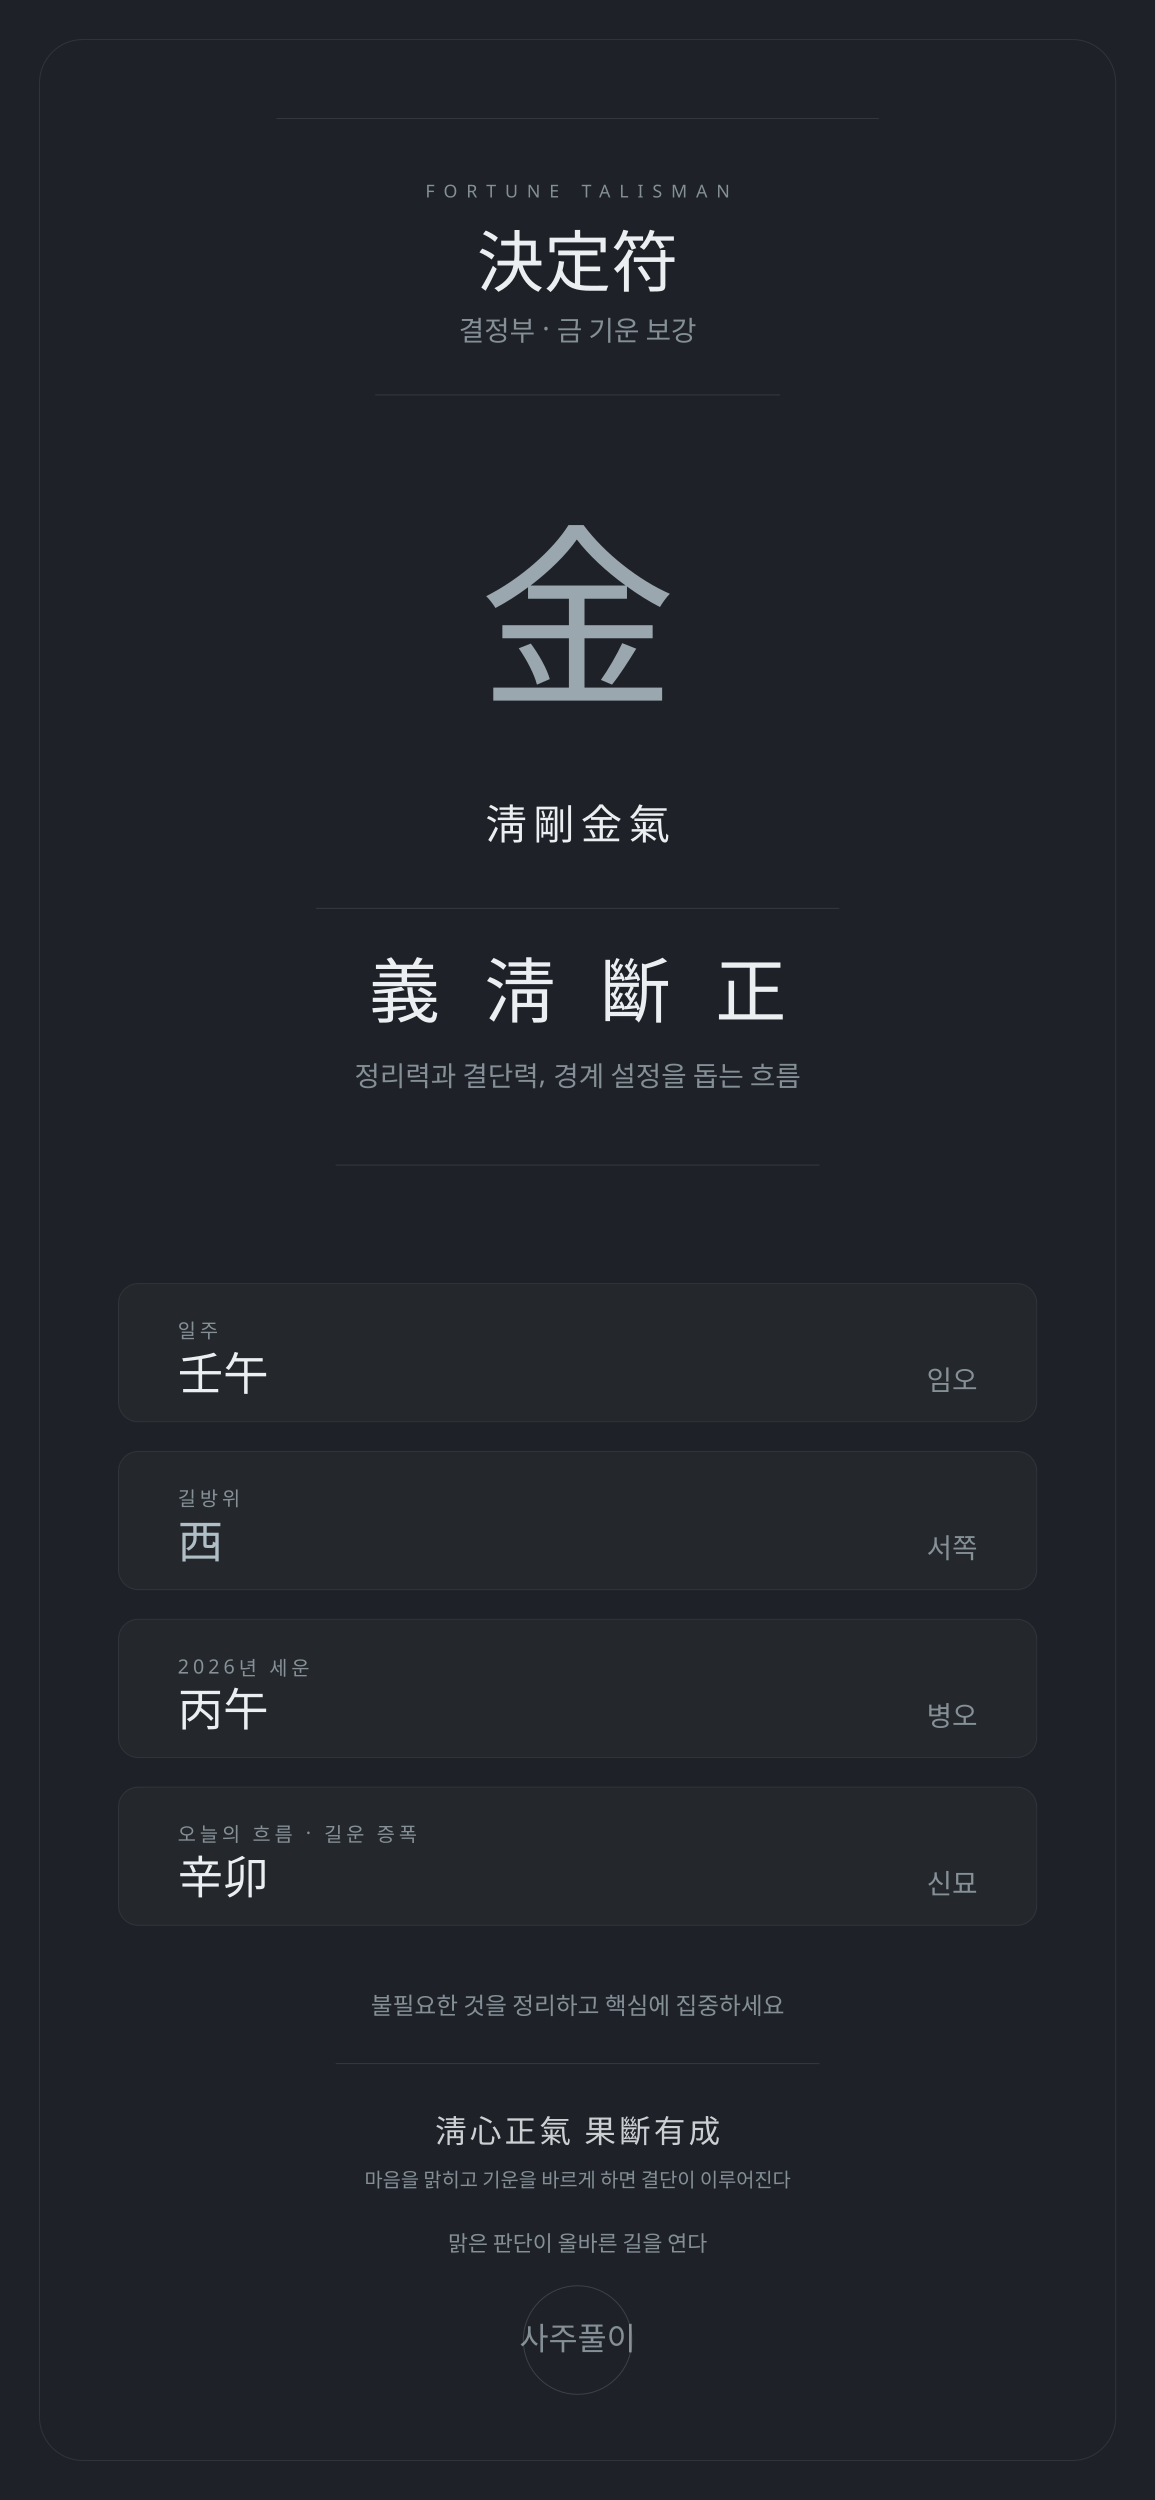
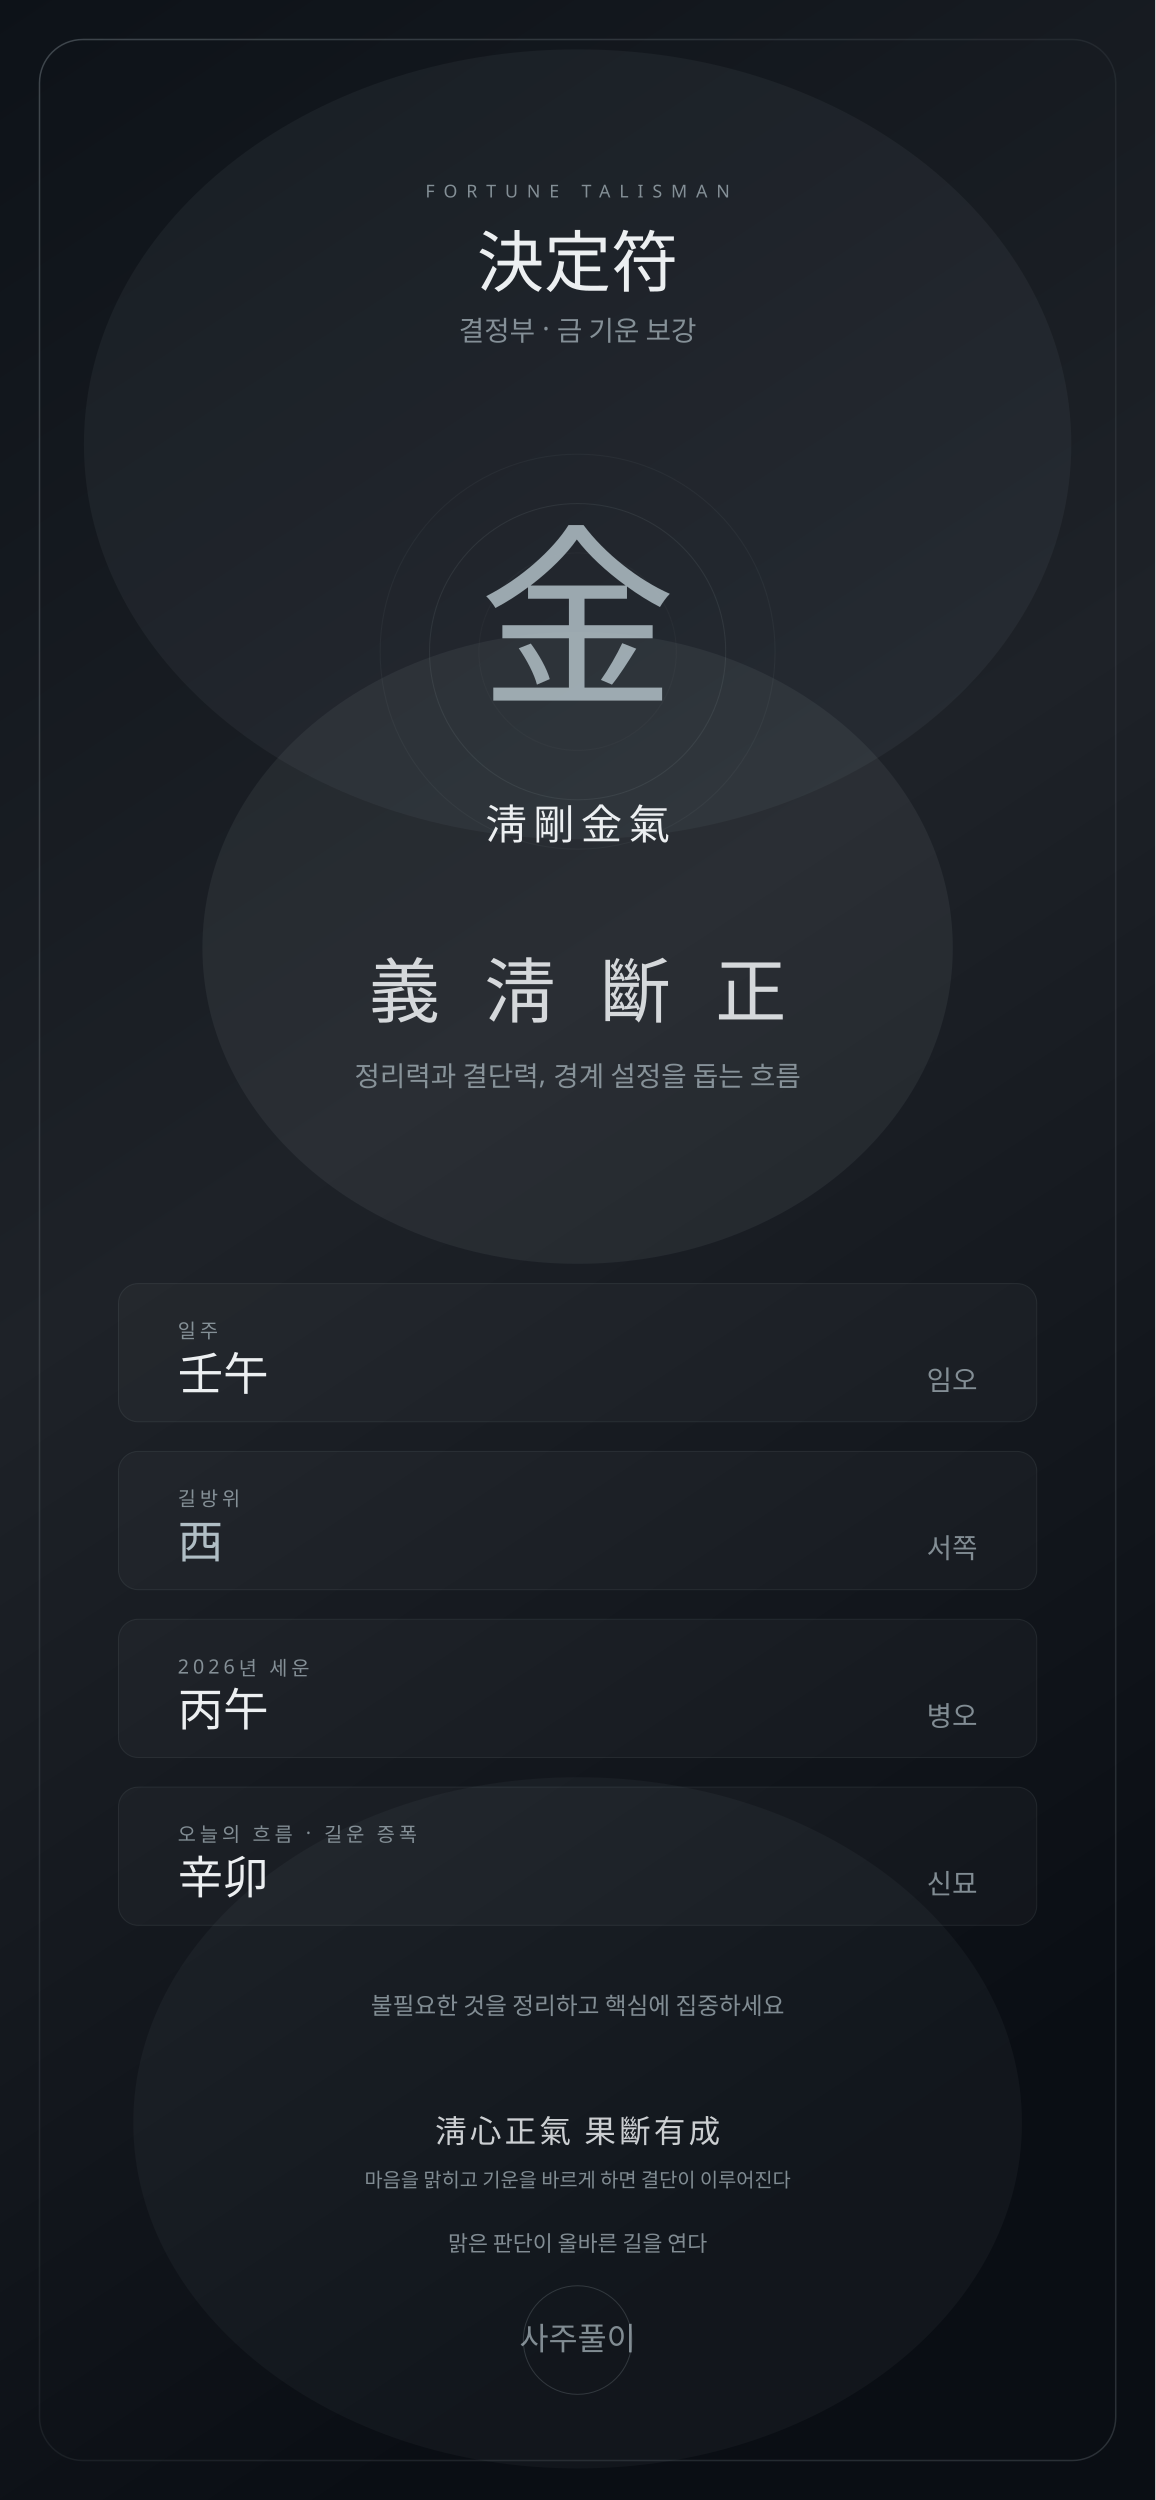
<svg xmlns="http://www.w3.org/2000/svg" width="1170" height="2532" viewBox="0 0 1170 2532">
-   <rect width="1170" height="2532" fill="#1e2228" />
-   <rect x="40" y="40" width="1090" height="2452" fill="none" stroke="#b0bec5" stroke-opacity="0.12" stroke-width="1" rx="44" />
-   <line x1="280" y1="120" x2="890" y2="120" stroke="#b0bec5" stroke-opacity="0.15" stroke-width="1" />
+   <defs>
+     <linearGradient id="bg" x1="0" y1="0" x2="0.3" y2="1">
+       <stop offset="0%" stop-color="#0d1218" />
+       <stop offset="50%" stop-color="#1e2228" />
+       <stop offset="100%" stop-color="#0a0e14" />
+     </linearGradient>
+     <linearGradient id="border-gradient" x1="0" y1="0" x2="1" y2="1">
+       <stop offset="0%" stop-color="#b0bec5" stop-opacity="0.3" />
+       <stop offset="50%" stop-color="#b0bec5" stop-opacity="0.08" />
+       <stop offset="100%" stop-color="#b0bec5" stop-opacity="0.2" />
+     </linearGradient>
+     <linearGradient id="line-h" x1="0" y1="0" x2="1" y2="0">
+       <stop offset="0%" stop-color="#b0bec5" stop-opacity="0" />
+       <stop offset="30%" stop-color="#b0bec5" stop-opacity="0.2" />
+       <stop offset="70%" stop-color="#b0bec5" stop-opacity="0.2" />
+       <stop offset="100%" stop-color="#b0bec5" stop-opacity="0" />
+     </linearGradient>
+   </defs>
+   <rect width="1170" height="2532" fill="url(#bg)" />
+   <ellipse cx="585" cy="450" rx="500" ry="400" fill="rgb(176,190,197)" opacity="0.06" />
+   <ellipse cx="585" cy="960" rx="380" ry="320" fill="rgb(176,190,197)" opacity="0.08" />
+   <ellipse cx="585" cy="2150" rx="450" ry="350" fill="rgb(176,190,197)" opacity="0.05" />
+   <rect x="40" y="40" width="1090" height="2452" fill="none" stroke="url(#border-gradient)" stroke-width="1.5" rx="44" />
+   <line x1="280" y1="120" x2="890" y2="120" stroke="url(#line-h)" stroke-width="1" />
  <text x="585" y="200" font-size="18" letter-spacing="0.5em" text-anchor="middle" fill="rgba(176, 190, 197, 0.7)" font-family="sans-serif">FORTUNE TALISMAN</text>
  <text x="585" y="290" font-size="68" text-anchor="middle" fill="#eceff1" font-family="serif">決定符</text>
  <text x="585" y="345" font-size="28" text-anchor="middle" fill="rgba(176, 190, 197, 0.7)" font-family="sans-serif">결정부 · 금 기운 보강</text>
-   <line x1="380" y1="400" x2="790" y2="400" stroke="#b0bec5" stroke-opacity="0.15" stroke-width="1" />
+   <line x1="380" y1="400" x2="790" y2="400" stroke="url(#line-h)" stroke-width="1" />
+   <circle cx="585" cy="660" r="200" fill="none" stroke="#b0bec5" stroke-opacity="0.06" stroke-width="1" />
+   <circle cx="585" cy="660" r="150" fill="none" stroke="#b0bec5" stroke-opacity="0.1" stroke-width="1" />
+   <circle cx="585" cy="660" r="100" fill="none" stroke="#b0bec5" stroke-opacity="0.04" stroke-width="1" />
  <text x="585" y="700" font-size="200" text-anchor="middle" fill="#b0bec5" font-family="serif" opacity="0.85">金</text>
  <text x="585" y="850" font-size="42" text-anchor="middle" fill="#eceff1" font-family="serif" letter-spacing="0.15em">淸剛金氣</text>
-   <line x1="320" y1="920" x2="850" y2="920" stroke="#b0bec5" stroke-opacity="0.15" stroke-width="1" />
-   <text x="585" y="1030" font-size="72" text-anchor="middle" fill="#eceff1" font-family="serif" letter-spacing="0.2em">義 淸 斷 正</text>
+   <line x1="320" y1="920" x2="850" y2="920" stroke="url(#line-h)" stroke-width="1" />
+   <text x="585" y="1030" font-size="72" text-anchor="middle" fill="#eceff1" font-family="serif" letter-spacing="0.2em" opacity="0.88">義 淸 斷 正</text>
  <text x="585" y="1100" font-size="28" text-anchor="middle" fill="rgba(176, 190, 197, 0.7)" font-family="sans-serif">정리력과 결단력, 경계 설정을 돕는 흐름</text>
-   <line x1="340" y1="1180" x2="830" y2="1180" stroke="#b0bec5" stroke-opacity="0.15" stroke-width="1" />
+   <line x1="340" y1="1180" x2="830" y2="1180" stroke="url(#line-h)" stroke-width="1" />
  <rect x="120" y="1300" width="930" height="140" rx="20" fill="#b0bec5" fill-opacity="0.04" stroke="#b0bec5" stroke-opacity="0.1" stroke-width="1" />
  <text x="180" y="1355" font-size="20" fill="rgba(176, 190, 197, 0.7)" font-family="sans-serif" letter-spacing="0.2em">일주</text>
  <text x="180" y="1408" font-size="46" fill="#eceff1" font-family="serif">壬午</text>
  <text x="990" y="1408" font-size="28" text-anchor="end" fill="rgba(176, 190, 197, 0.7)" font-family="sans-serif">임오</text>
  <rect x="120" y="1470" width="930" height="140" rx="20" fill="#b0bec5" fill-opacity="0.04" stroke="#b0bec5" stroke-opacity="0.1" stroke-width="1" />
  <text x="180" y="1525" font-size="20" fill="rgba(176, 190, 197, 0.7)" font-family="sans-serif" letter-spacing="0.2em">길방위</text>
  <text x="180" y="1578" font-size="46" fill="#b0bec5" font-family="serif">西</text>
  <text x="990" y="1578" font-size="28" text-anchor="end" fill="rgba(176, 190, 197, 0.7)" font-family="sans-serif">서쪽</text>
  <rect x="120" y="1640" width="930" height="140" rx="20" fill="#b0bec5" fill-opacity="0.04" stroke="#b0bec5" stroke-opacity="0.1" stroke-width="1" />
  <text x="180" y="1695" font-size="20" fill="rgba(176, 190, 197, 0.7)" font-family="sans-serif" letter-spacing="0.2em">2026년 세운</text>
  <text x="180" y="1748" font-size="46" fill="#eceff1" font-family="serif">丙午</text>
  <text x="990" y="1748" font-size="28" text-anchor="end" fill="rgba(176, 190, 197, 0.7)" font-family="sans-serif">병오</text>
  <rect x="120" y="1810" width="930" height="140" rx="20" fill="#b0bec5" fill-opacity="0.04" stroke="#b0bec5" stroke-opacity="0.1" stroke-width="1" />
  <text x="180" y="1865" font-size="20" fill="rgba(176, 190, 197, 0.7)" font-family="sans-serif" letter-spacing="0.2em">오늘의 흐름 · 길운 증폭</text>
  <text x="180" y="1918" font-size="46" fill="#eceff1" font-family="serif">辛卯</text>
  <text x="990" y="1918" font-size="28" text-anchor="end" fill="rgba(176, 190, 197, 0.7)" font-family="sans-serif">신묘</text>
  <text x="585" y="2040" font-size="24" text-anchor="middle" fill="rgba(176, 190, 197, 0.7)" font-family="sans-serif">불필요한 것을 정리하고 핵심에 집중하세요</text>
-   <line x1="340" y1="2090" x2="830" y2="2090" stroke="#b0bec5" stroke-opacity="0.15" stroke-width="1" />
+   <line x1="340" y1="2090" x2="830" y2="2090" stroke="url(#line-h)" stroke-width="1" />
  <text x="585" y="2170" font-size="32" text-anchor="middle" fill="#eceff1" font-family="serif" letter-spacing="0.1em" opacity="0.85">淸心正氣 果斷有成</text>
  <text x="585" y="2215" font-size="20" text-anchor="middle" fill="rgba(176, 190, 197, 0.7)" font-family="sans-serif">마음을 맑히고 기운을 바르게 하면 결단이 이루어진다</text>
  <text x="585" y="2280" font-size="22" text-anchor="middle" fill="#b0bec5" font-family="sans-serif" opacity="0.7">맑은 판단이 올바른 길을 연다</text>
  <circle cx="585" cy="2370" r="55" fill="none" stroke="#b0bec5" stroke-opacity="0.2" stroke-width="1" />
  <text x="585" y="2380" font-size="32" text-anchor="middle" fill="#b0bec5" font-family="serif" opacity="0.7">사주풀이</text>
</svg>
